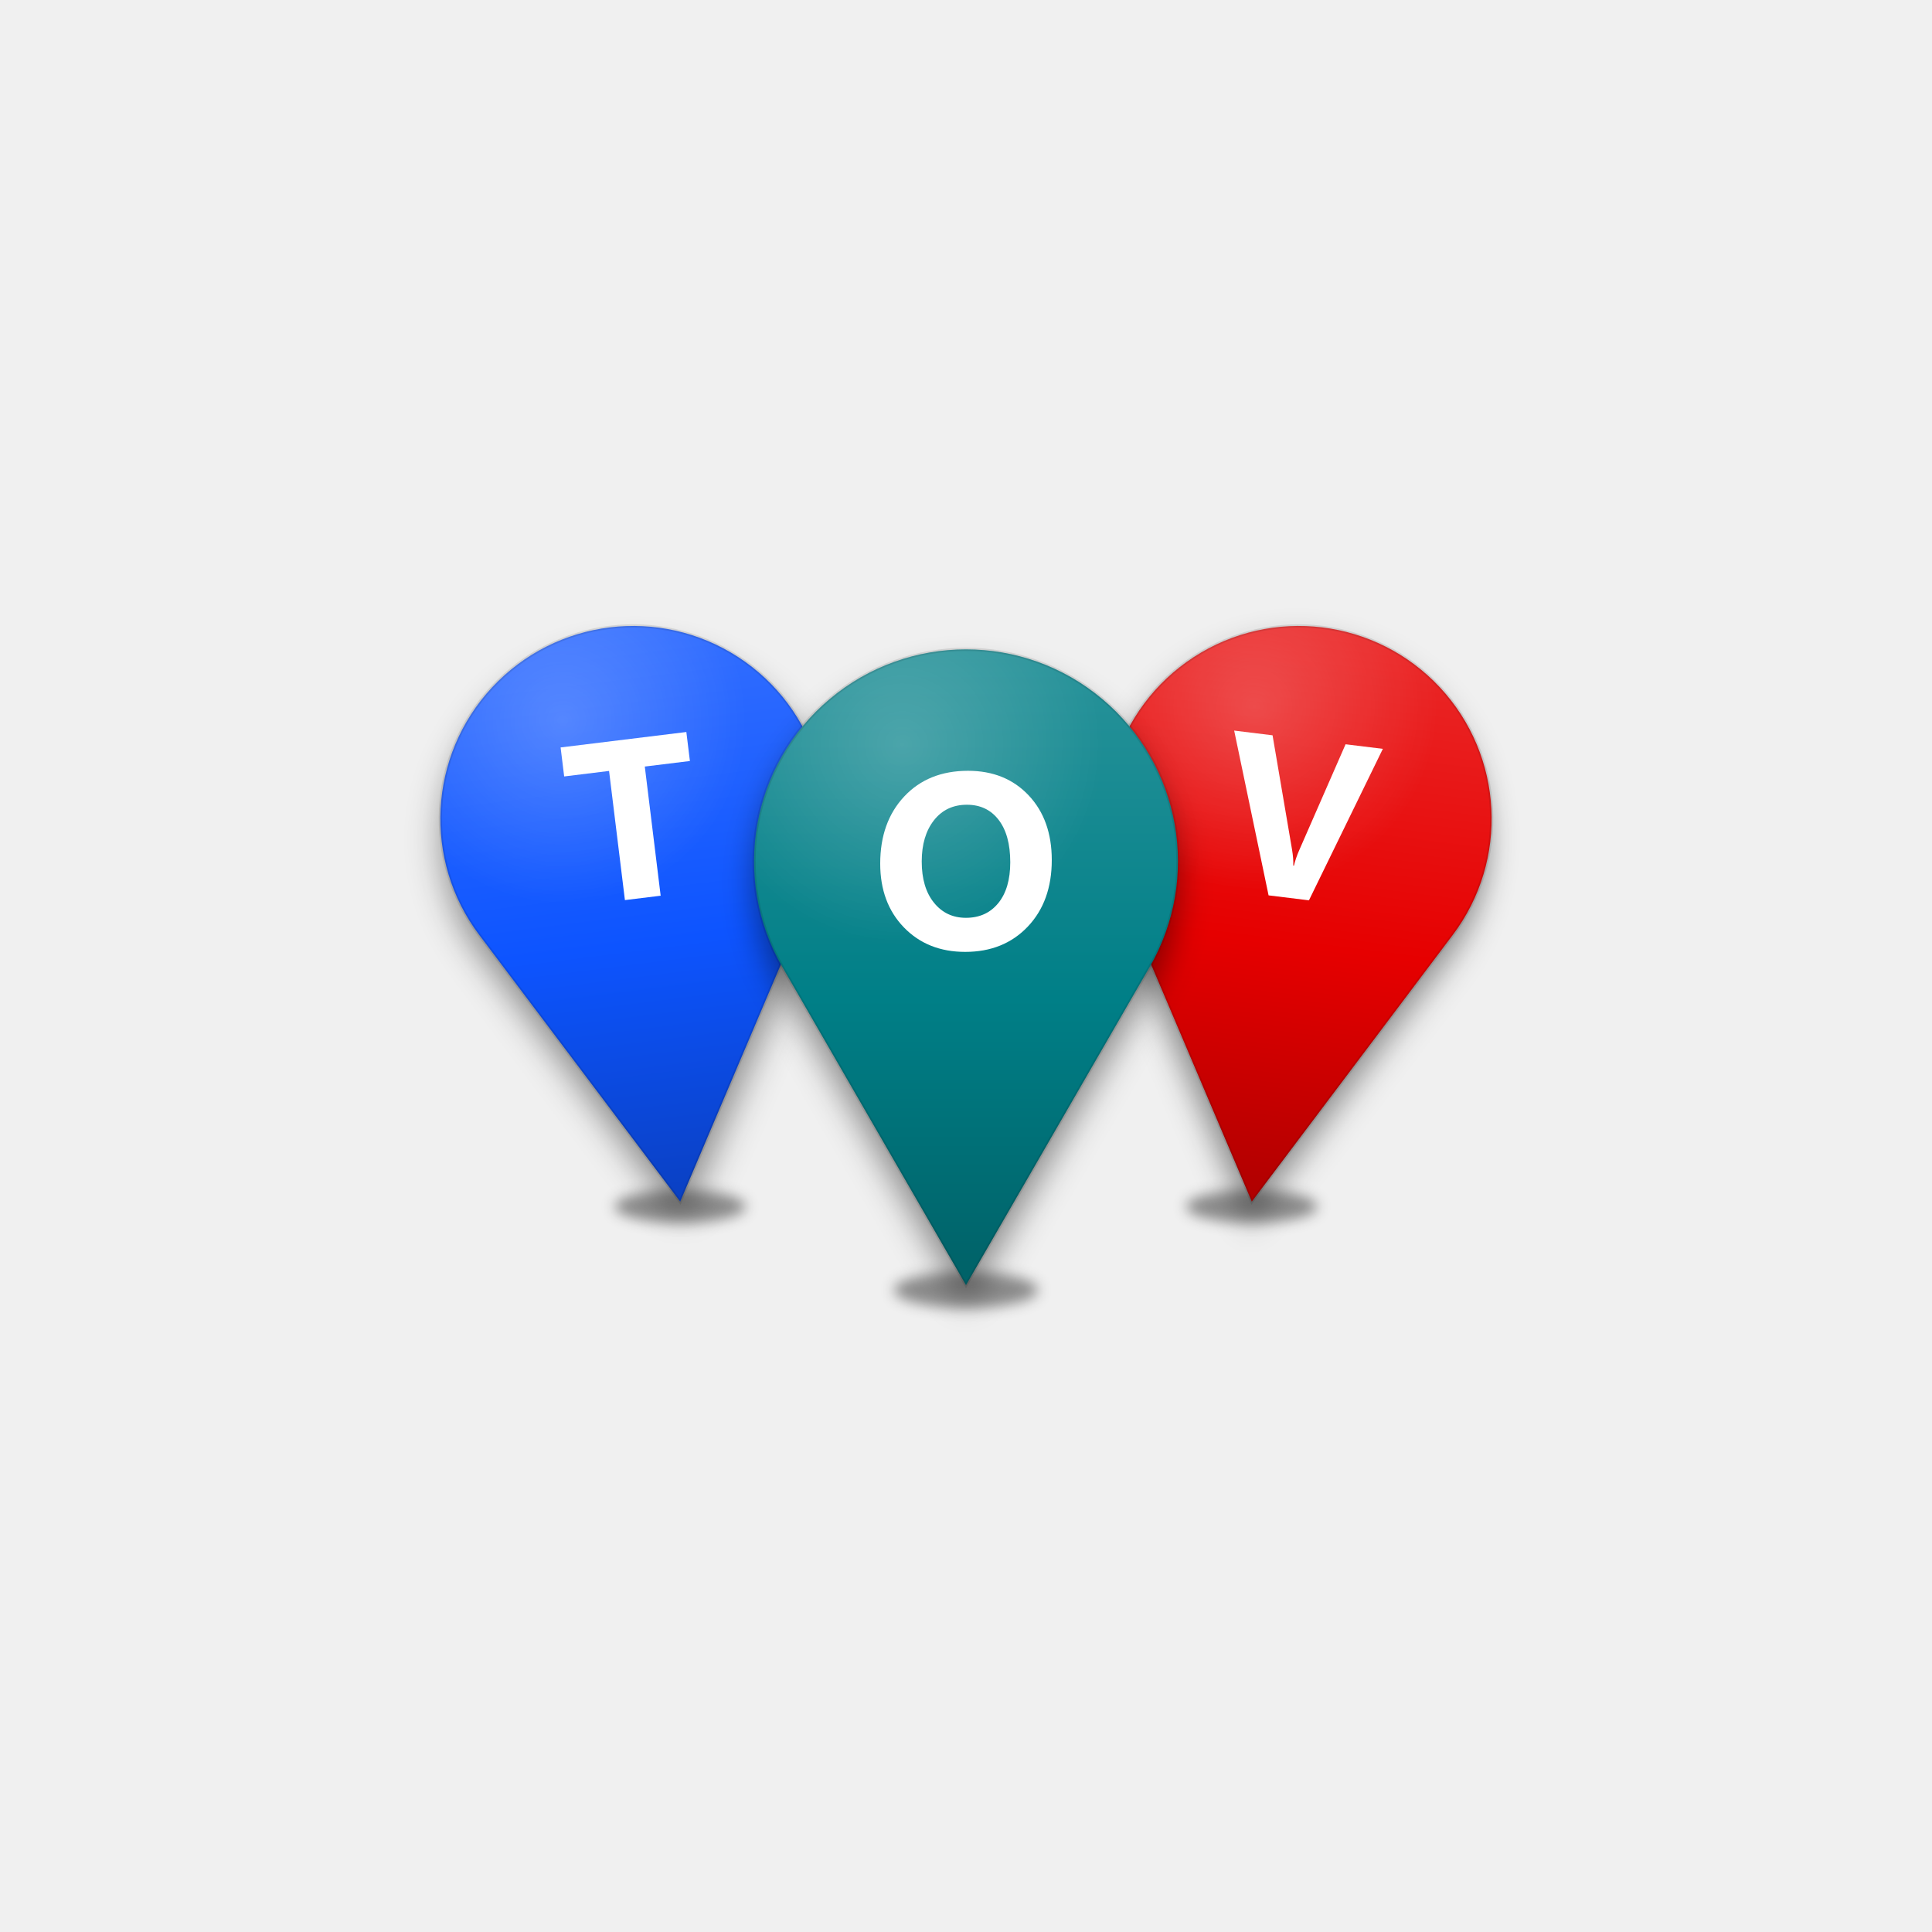
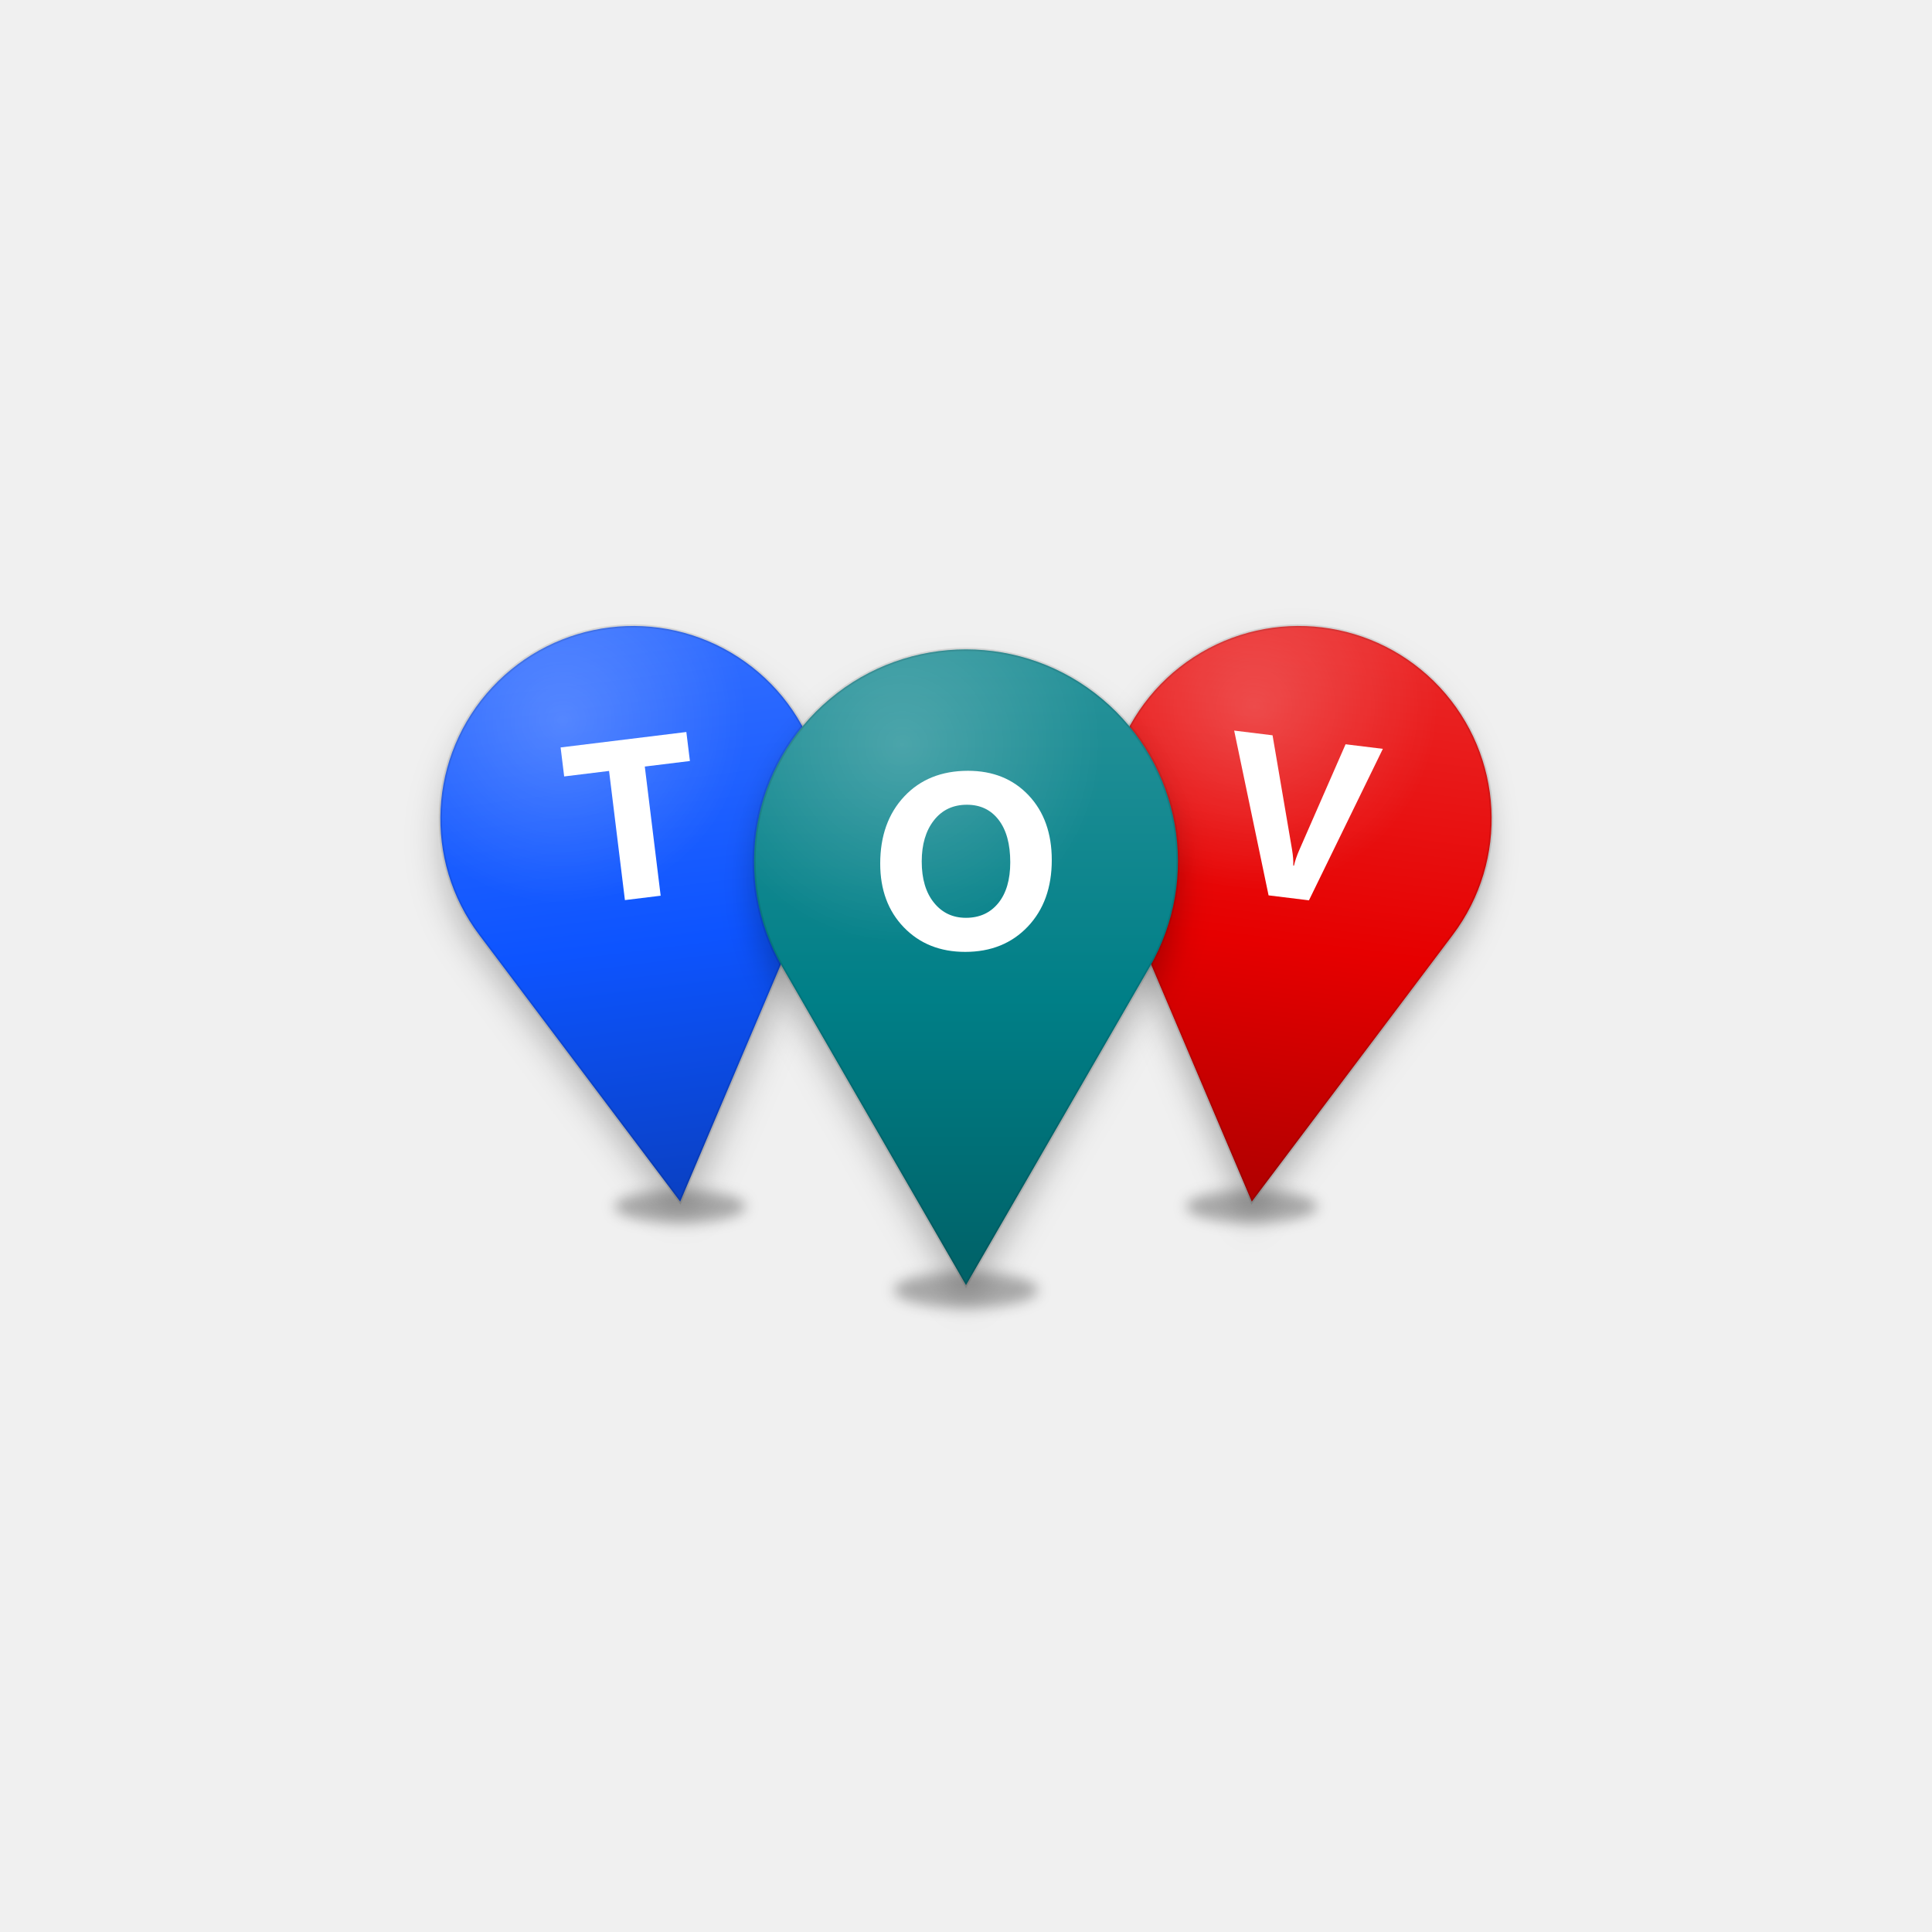
<svg xmlns="http://www.w3.org/2000/svg" viewBox="0 0 1024 1024" width="1024" height="1024">
  <defs>
    <filter id="sh" x="-40%" y="-40%" width="180%" height="180%">
      <feGaussianBlur stdDeviation="8.5" />
    </filter>
    <filter id="tip" x="-60%" y="-200%" width="220%" height="500%">
      <feGaussianBlur stdDeviation="3.4" />
    </filter>
    <linearGradient id="g_telstra" x1="0" y1="0" x2="0" y2="1">
      <stop offset="0" stop-color="#346FFF" />
      <stop offset="0.55" stop-color="#0D54FF" />
      <stop offset="1" stop-color="#0A40C2" />
    </linearGradient>
    <radialGradient id="hl_telstra" cx="329.86" cy="376.24" r="97.11" gradientUnits="userSpaceOnUse">
      <stop offset="0" stop-color="#FFFFFF" stop-opacity="0.20" />
      <stop offset="1" stop-color="#FFFFFF" stop-opacity="0" />
    </radialGradient>
    <linearGradient id="g_vodafone" x1="0" y1="0" x2="0" y2="1">
      <stop offset="0" stop-color="#EA2929" />
      <stop offset="0.55" stop-color="#E60000" />
      <stop offset="1" stop-color="#AF0000" />
    </linearGradient>
    <radialGradient id="hl_vodafone" cx="632.81" cy="376.24" r="97.11" gradientUnits="userSpaceOnUse">
      <stop offset="0" stop-color="#FFFFFF" stop-opacity="0.20" />
      <stop offset="1" stop-color="#FFFFFF" stop-opacity="0" />
    </radialGradient>
    <linearGradient id="g_optus" x1="0" y1="0" x2="0" y2="1">
      <stop offset="0" stop-color="#29939A" />
      <stop offset="0.55" stop-color="#007F87" />
      <stop offset="1" stop-color="#006167" />
    </linearGradient>
    <radialGradient id="hl_optus" cx="478.30" cy="394.71" r="106.72" gradientUnits="userSpaceOnUse">
      <stop offset="0" stop-color="#FFFFFF" stop-opacity="0.20" />
      <stop offset="1" stop-color="#FFFFFF" stop-opacity="0" />
    </radialGradient>
  </defs>
-   <ellipse cx="360.52" cy="639.46" rx="34.76" ry="8.69" fill="#000" opacity="0.42" filter="url(#tip)" />
+   <ellipse cx="360.52" cy="639.46" rx="34.76" ry="8.69" fill="#000" opacity="0.30" filter="url(#tip)" />
  <g transform="rotate(-7.0 360.52 636.90)">
-     <path d="M360.52 636.90 L272.00 483.57 A102.22 102.22 0 1 1 449.05 483.57 Z" fill="#000" fill-rule="evenodd" opacity="0.42" filter="url(#sh)" transform="translate(0 11.1)" />
+     <path d="M360.52 636.90 L272.00 483.57 A102.22 102.22 0 1 1 449.05 483.57 Z" fill="#000" fill-rule="evenodd" opacity="0.26" filter="url(#sh)" transform="translate(0 11.1)" />
  </g>
  <g transform="rotate(-7.0 360.52 636.90)">
    <path d="M360.52 636.90 L272.00 483.57 A102.22 102.22 0 1 1 449.05 483.57 Z" fill="url(#g_telstra)" fill-rule="evenodd" />
    <path d="M360.52 636.90 L272.00 483.57 A102.22 102.22 0 1 1 449.05 483.57 Z" fill="url(#hl_telstra)" fill-rule="evenodd" />
    <path d="M360.52 636.90 L272.00 483.57 A102.22 102.22 0 1 1 449.05 483.57 Z" fill="none" stroke="#000" stroke-opacity="0.10" stroke-width="1.7" />
    <path d="M1171 1171H762V0H438V1171H31V1434H1171Z" fill="#FFFFFF" transform="translate(325.12 474.69) scale(0.0589 -0.0589)" />
  </g>
-   <ellipse cx="663.48" cy="639.46" rx="34.76" ry="8.69" fill="#000" opacity="0.42" filter="url(#tip)" />
+   <ellipse cx="663.48" cy="639.46" rx="34.76" ry="8.69" fill="#000" opacity="0.30" filter="url(#tip)" />
  <g transform="rotate(7.0 663.48 636.90)">
-     <path d="M663.48 636.90 L574.95 483.57 A102.22 102.22 0 1 1 752.00 483.57 Z" fill="#000" fill-rule="evenodd" opacity="0.42" filter="url(#sh)" transform="translate(0 11.1)" />
+     <path d="M663.48 636.90 L574.95 483.57 A102.22 102.22 0 1 1 752.00 483.57 Z" fill="#000" fill-rule="evenodd" opacity="0.26" filter="url(#sh)" transform="translate(0 11.1)" />
  </g>
  <g transform="rotate(7.0 663.48 636.90)">
    <path d="M663.48 636.90 L574.95 483.57 A102.22 102.22 0 1 1 752.00 483.57 Z" fill="url(#g_vodafone)" fill-rule="evenodd" />
    <path d="M663.48 636.90 L574.95 483.57 A102.22 102.22 0 1 1 752.00 483.57 Z" fill="url(#hl_vodafone)" fill-rule="evenodd" />
    <path d="M663.48 636.90 L574.95 483.57 A102.22 102.22 0 1 1 752.00 483.57 Z" fill="none" stroke="#000" stroke-opacity="0.10" stroke-width="1.7" />
    <path d="M1358 1434 864 0H498L10 1434H358L657 436Q681 355 686 293H692Q699 360 723 440L1020 1434Z" fill="#FFFFFF" transform="translate(623.19 474.69) scale(0.0589 -0.0589)" />
  </g>
-   <ellipse cx="512.00" cy="683.71" rx="38.19" ry="9.55" fill="#000" opacity="0.42" filter="url(#tip)" />
+   <ellipse cx="512.00" cy="683.71" rx="38.19" ry="9.55" fill="#000" opacity="0.30" filter="url(#tip)" />
  <g>
-     <path d="M512.00 681.16 L414.72 512.66 A112.33 112.33 0 1 1 609.28 512.66 Z" fill="#000" fill-rule="evenodd" opacity="0.42" filter="url(#sh)" transform="translate(0 11.1)" />
+     <path d="M512.00 681.16 L414.72 512.66 A112.33 112.33 0 1 1 609.28 512.66 Z" fill="#000" fill-rule="evenodd" opacity="0.26" filter="url(#sh)" transform="translate(0 11.1)" />
  </g>
  <g>
    <path d="M512.00 681.16 L414.72 512.66 A112.33 112.33 0 1 1 609.28 512.66 Z" fill="url(#g_optus)" fill-rule="evenodd" />
    <path d="M512.00 681.16 L414.72 512.66 A112.33 112.33 0 1 1 609.28 512.66 Z" fill="url(#hl_optus)" fill-rule="evenodd" />
    <path d="M512.00 681.16 L414.72 512.66 A112.33 112.33 0 1 1 609.28 512.66 Z" fill="none" stroke="#000" stroke-opacity="0.10" stroke-width="1.7" />
    <path d="M770 -25Q462 -25 268.0 175.5Q74 376 74 698Q74 1038 271.0 1248.0Q468 1458 793 1458Q1100 1458 1289.5 1257.0Q1479 1056 1479 727Q1479 389 1282.5 182.0Q1086 -25 770 -25ZM784 1180Q614 1180 514.0 1052.5Q414 925 414 715Q414 502 514.0 378.0Q614 254 776 254Q943 254 1041.0 374.5Q1139 495 1139 709Q1139 932 1044.0 1056.0Q949 1180 784 1180Z" fill="#FFFFFF" transform="translate(461.74 502.90) scale(0.06472 -0.06472)" />
  </g>
</svg>
